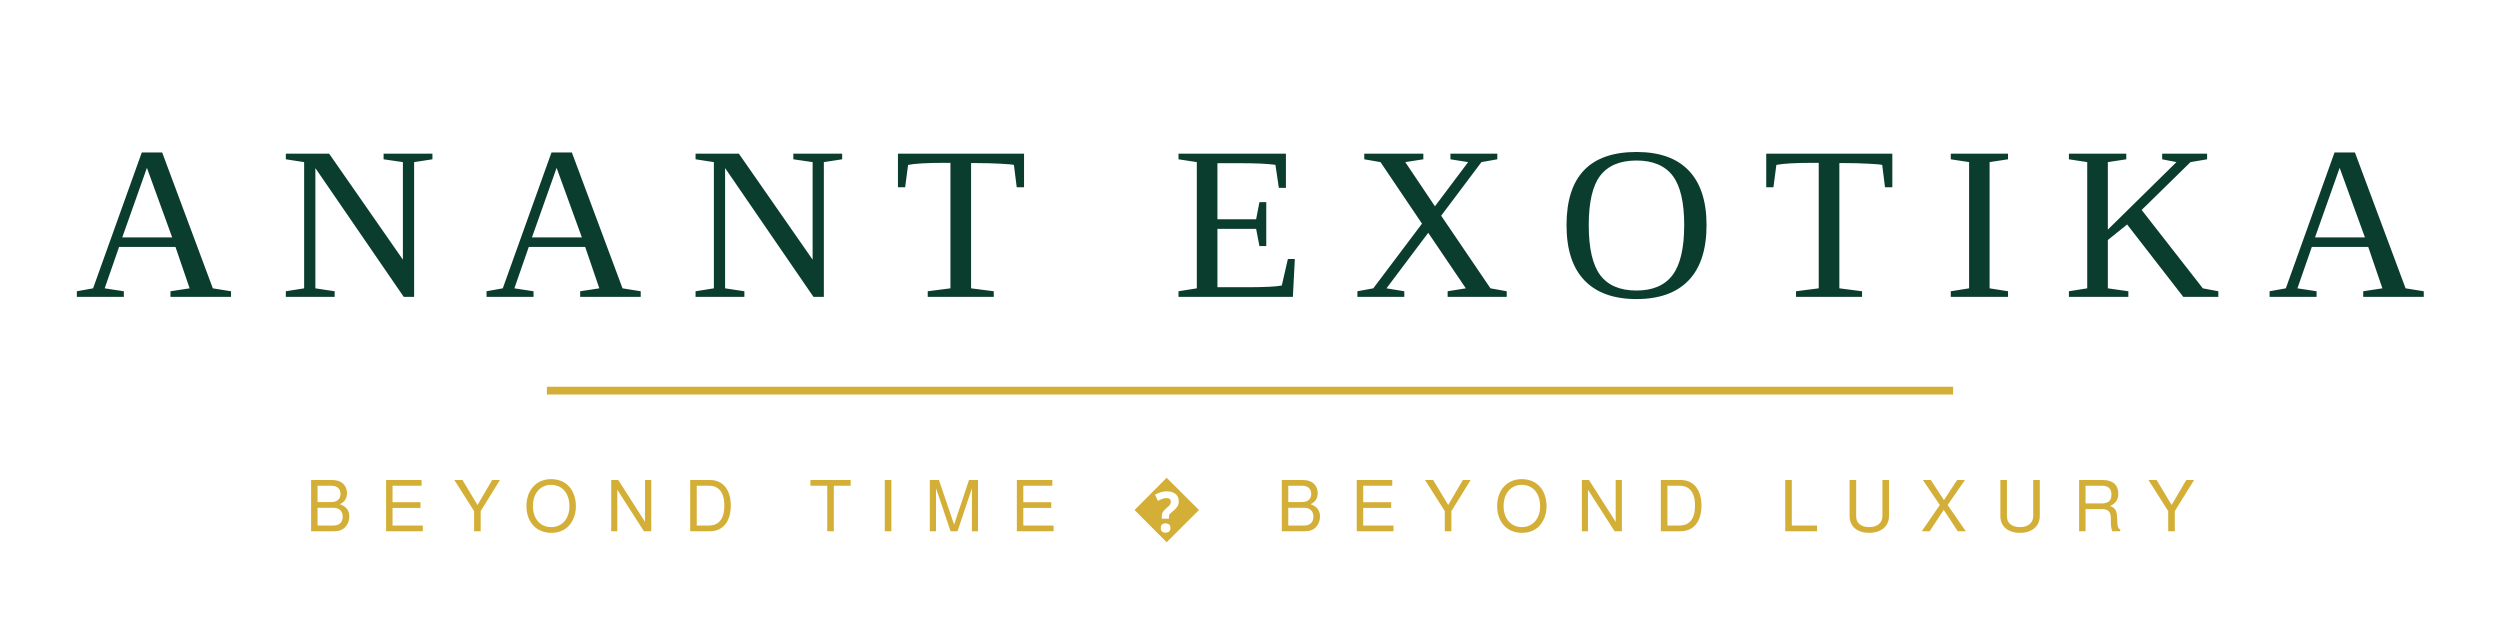
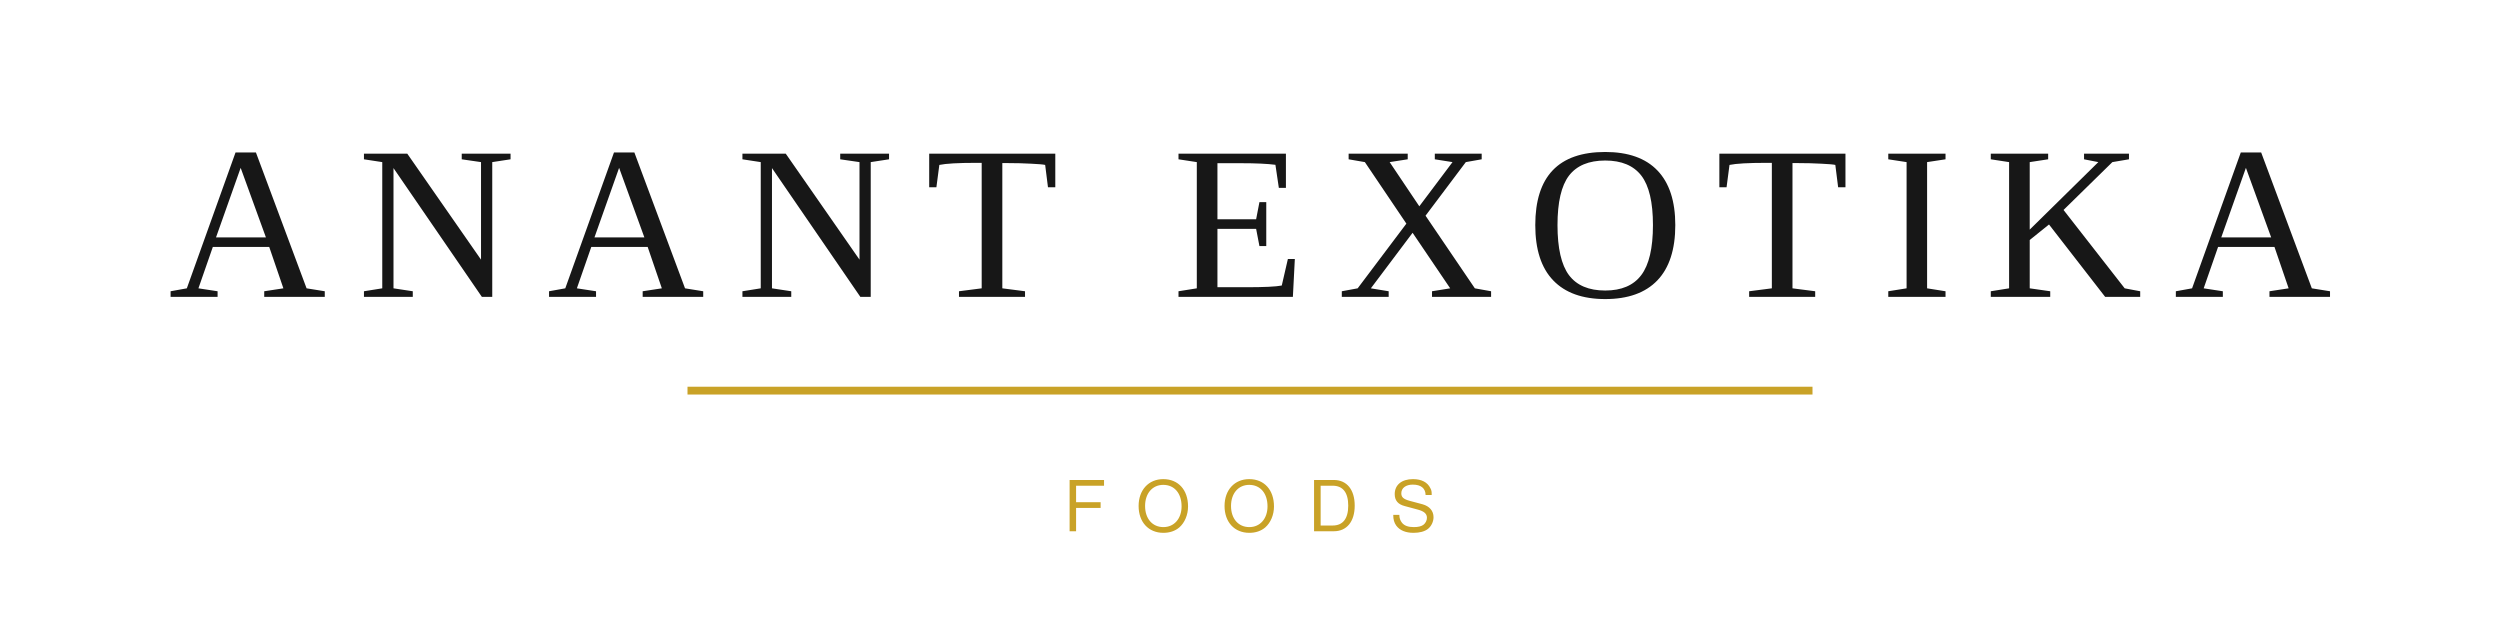
<svg xmlns="http://www.w3.org/2000/svg" viewBox="0 0 320 80" role="img" aria-labelledby="logoTitle logoDesc">
-   <text x="160" y="38" text-anchor="middle" font-family="Georgia, 'Times New Roman', serif" font-size="28" font-weight="500" letter-spacing="6" fill="#0B3D2E">ANANT EXOTIKA</text>
-   <line x1="70" y1="50" x2="250" y2="50" stroke="#D4AF37" stroke-width="1" />
-   <text x="160" y="68" text-anchor="middle" font-family="Helvetica, Arial, sans-serif" font-size="9" letter-spacing="3.5" fill="#D4AF37">BEYOND TIME � BEYOND LUXURY</text>
+   <text x="160" y="38" text-anchor="middle" font-family="Georgia, 'Times New Roman', serif" font-size="28" font-weight="500" letter-spacing="4" fill="#171717">ANANT EXOTIKA</text>
+   <line x1="88" y1="50" x2="232" y2="50" stroke="#C9A227" stroke-width="1" />
+   <text x="160" y="68" text-anchor="middle" font-family="Helvetica, Arial, sans-serif" font-size="9" letter-spacing="4" fill="#C9A227">FOODS</text>
</svg>
